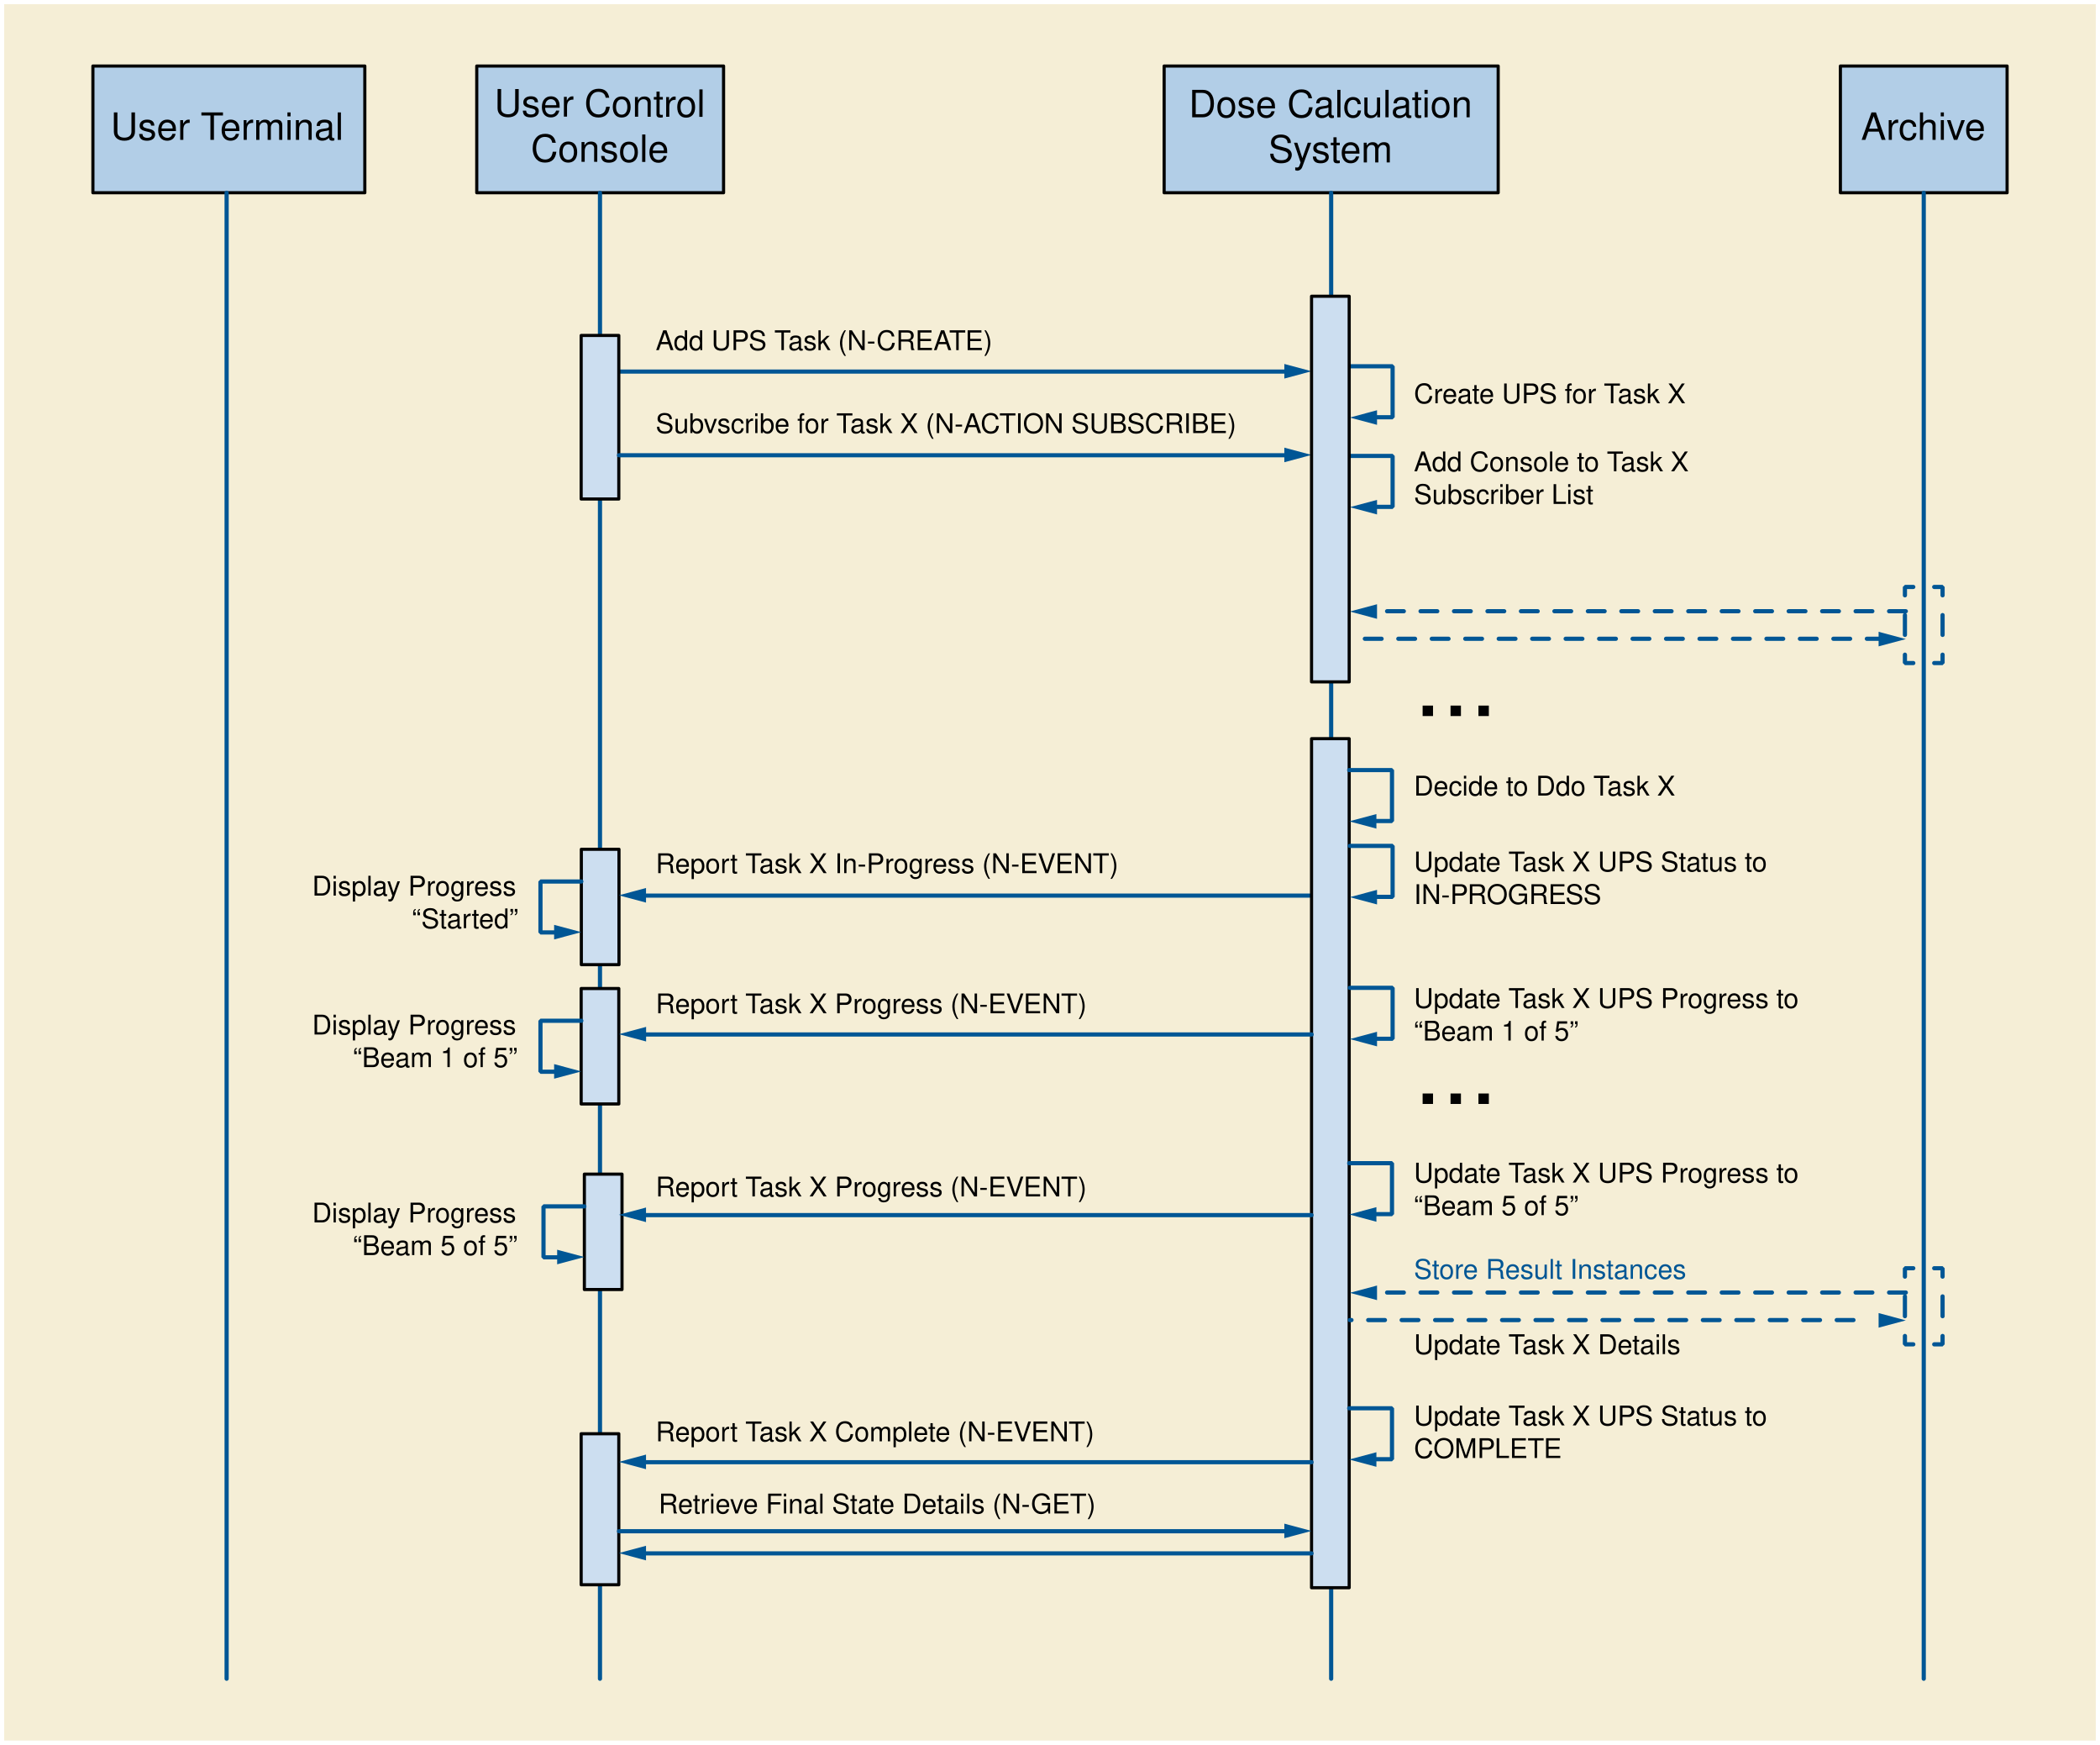
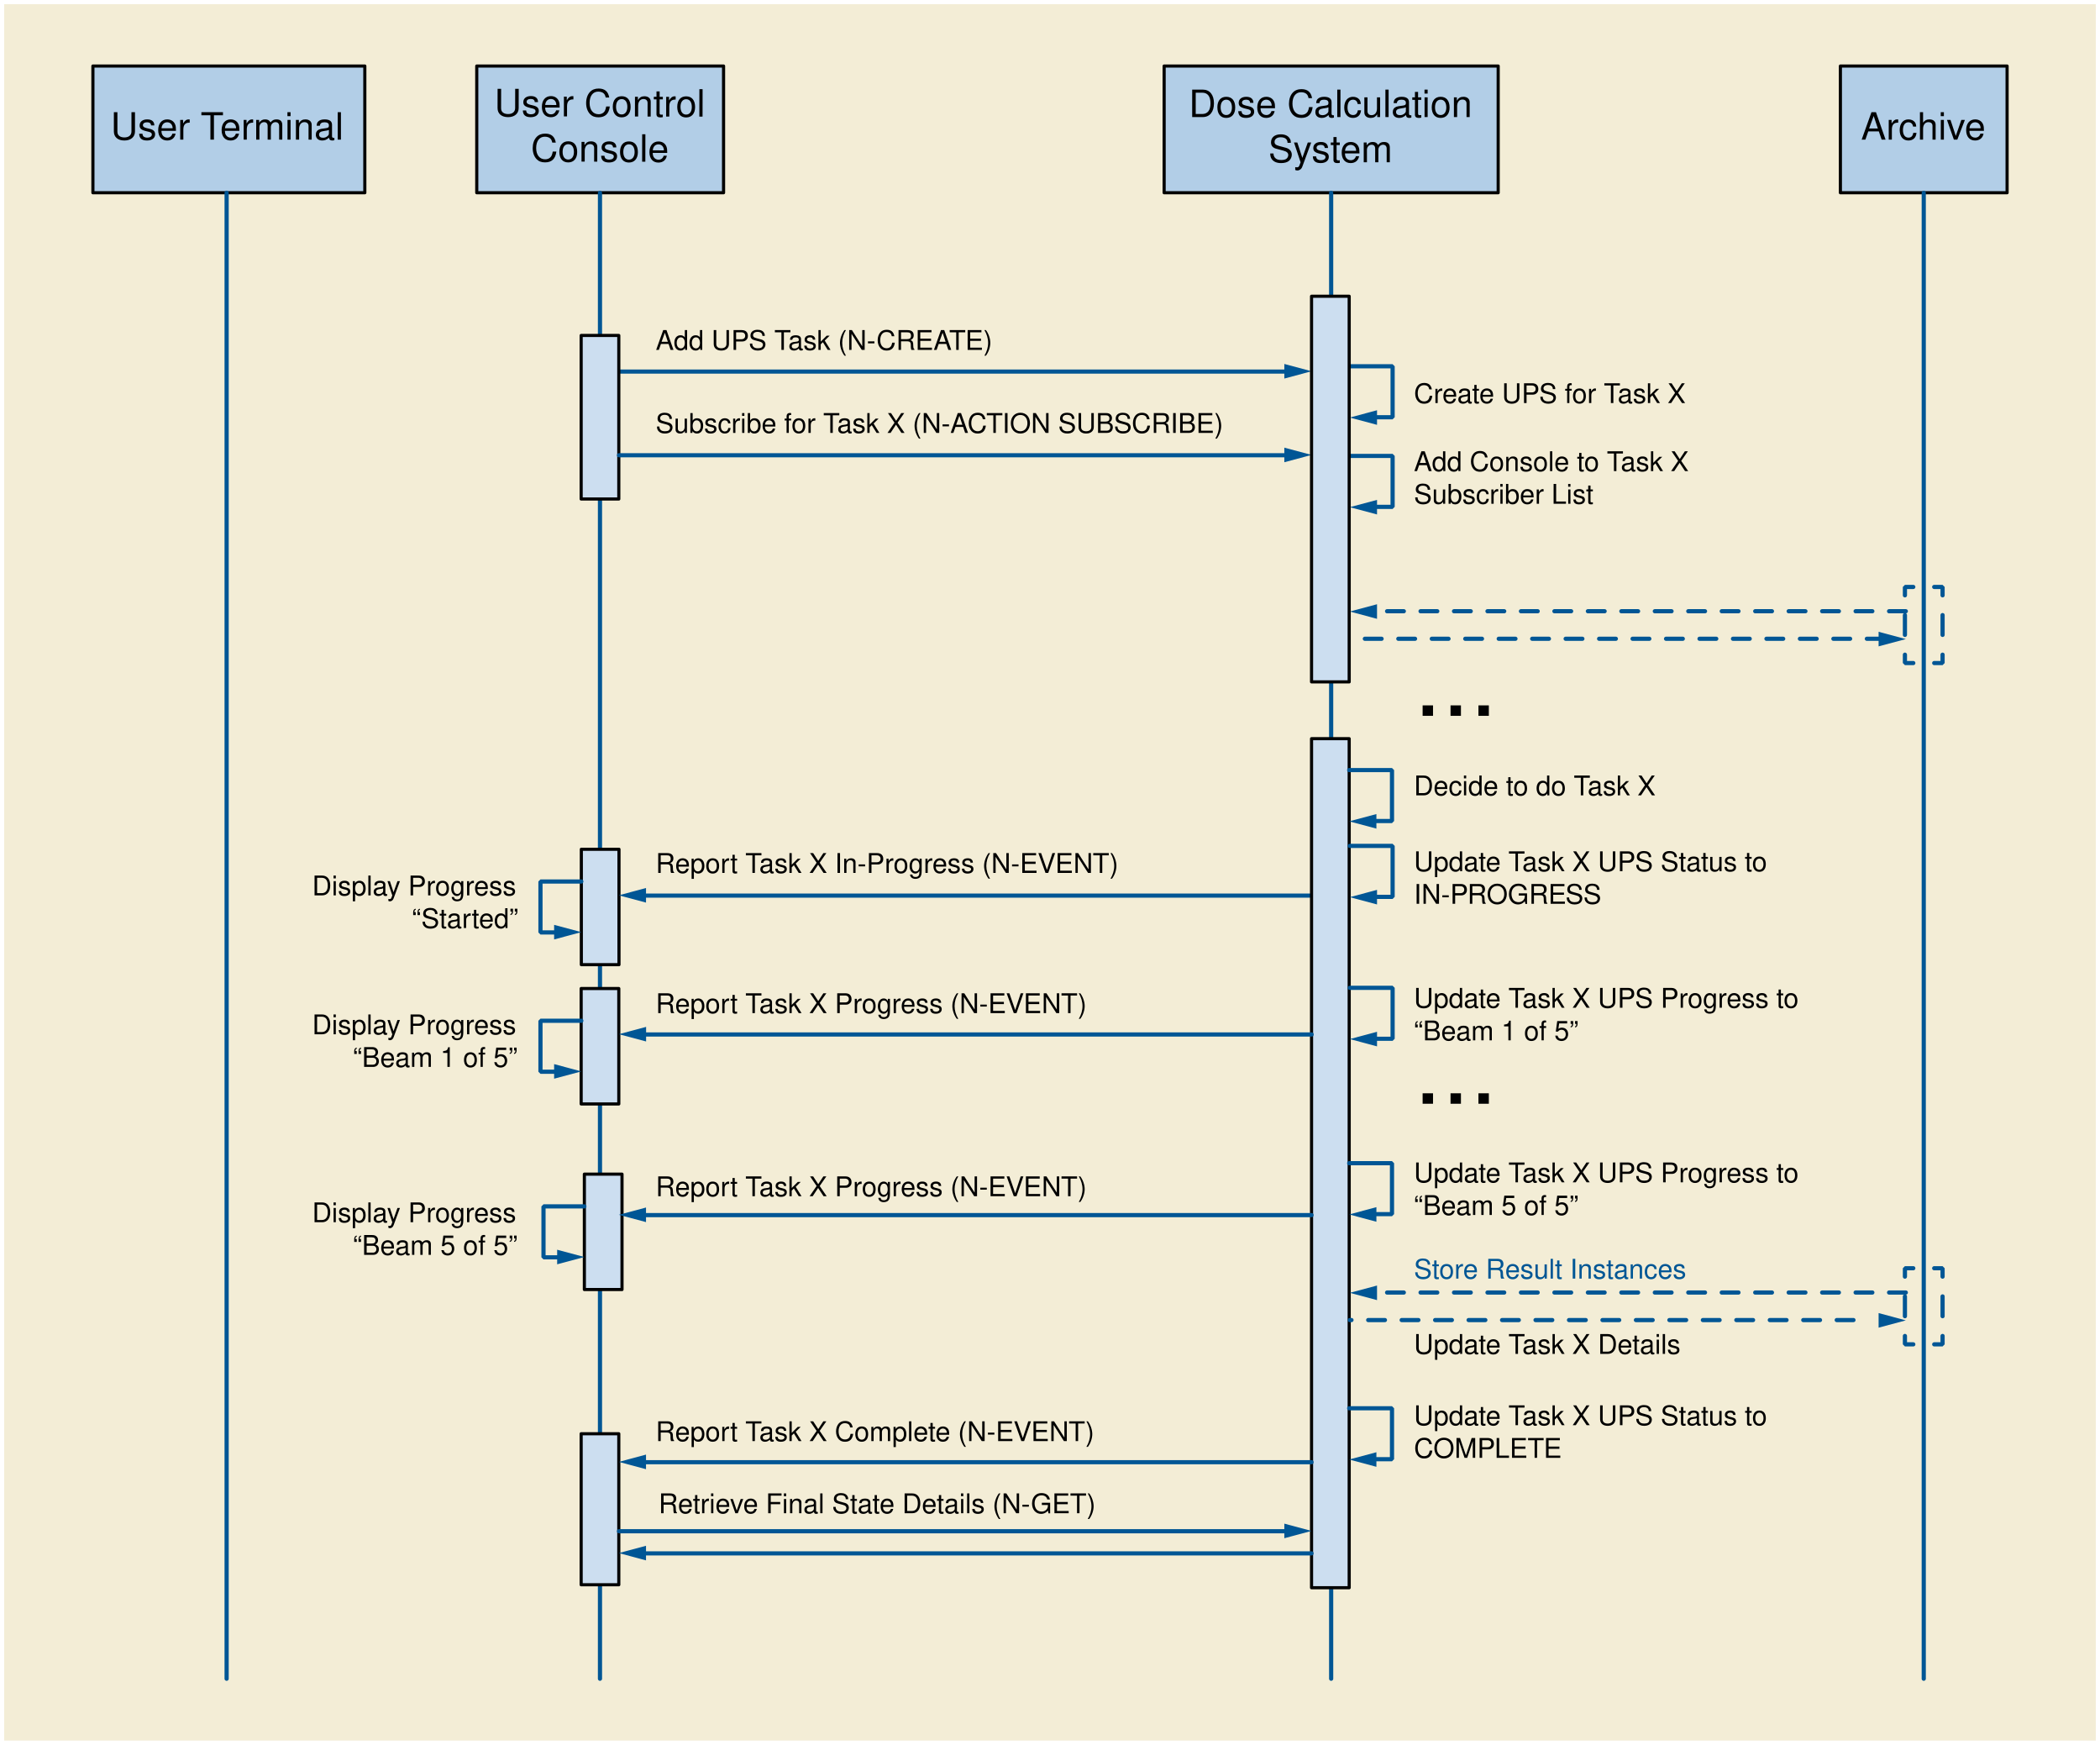
- <svg xmlns="http://www.w3.org/2000/svg" version="1.1" id="Layer_1" x="0px" y="0px" width="502px" height="417px" viewBox="0 0 502 417" enable-background="new 0 0 502 417" xml:space="preserve">
+ <svg xmlns="http://www.w3.org/2000/svg" version="1.1" id="Layer_1" x="0px" y="0px" viewBox="0 0 502 417" enable-background="new 0 0 502 417" xml:space="preserve">
  <defs>
    <style type="text/css">
	text {
	  font-family: Helvetica, Verdana, ArialUnicodeMS, san-serif
	}
	</style>
  </defs>
  <g>
   </g>
  <g>
-     <rect x="1" y="1" fill="#F5EED6" width="500" height="415" />
+     <rect x="1" y="1" fill="#F3EDD6" width="500" height="415" />
    <g>
      <rect x="439.942" y="15.779" fill="#B2CEE7" stroke="#010101" stroke-width="0.75" stroke-linecap="round" stroke-linejoin="round" stroke-miterlimit="1" width="39.85" height="30.289" />
      <rect x="22.209" y="15.778" fill="#B2CEE7" stroke="#010101" stroke-width="0.75" stroke-linecap="round" stroke-linejoin="round" stroke-miterlimit="1" width="65" height="30.289" />
-       <text transform="matrix(1 0 0 1 26.4551 33.4297)" font-size="9">User Terminal</text>
-       <text transform="matrix(1 0 0 1 444.8672 33.4297)" font-size="9">Archive</text>
-       <text transform="matrix(1 0 0 1 156.7437 83.6787)" font-size="6.5">Add UPS Task (N-CREATE)</text>
-       <text transform="matrix(1 0 0 1 337.9834 96.3862)" font-size="6.5">Create UPS for Task X</text>
-       <text transform="matrix(1 0 0 1 74.6147 214.0488)" font-size="6.5">Display Progress</text>
-       <text transform="matrix(1 0 0 1 98.4565 221.8496)" font-size="6.5">“Started”</text>
+       <text transform="matrix(1 0 0 1 26.4551 33.3794)" font-size="9px">User Terminal</text>
+       <text transform="matrix(1 0 0 1 444.8677 33.3794)" font-size="9px">Archive</text>
+       <text transform="matrix(1 0 0 1 156.7437 83.6284)" font-size="6.5px">Add UPS Task (N-CREATE)</text>
+       <text transform="matrix(1 0 0 1 337.9834 96.336)" font-size="6.5px">Create UPS for Task X</text>
+       <text transform="matrix(1 0 0 1 74.6147 213.999)" font-size="6.5px">Display Progress</text>
+       <text transform="matrix(1 0 0 1 98.4565 221.7988)" font-size="6.5px">“Started”</text>
      <rect x="278.284" y="15.778" fill="#B2CEE7" stroke="#010101" stroke-width="0.75" stroke-linecap="round" stroke-linejoin="round" stroke-miterlimit="1" width="79.853" height="30.289" />
-       <text transform="matrix(1 0 0 1 284.1924 28.0293)">
-         <tspan x="0" y="0" font-size="9">Dose Calculation</tspan>
-         <tspan x="19.015" y="10.8" font-size="9">System</tspan>
+       <text transform="matrix(1 0 0 1 284.1924 27.979)">
+         <tspan x="0" y="0" font-size="9px">Dose Calculation</tspan>
+         <tspan x="19.015" y="10.8" font-size="9px">System</tspan>
      </text>
      <polyline fill="none" stroke="#005695" stroke-linecap="round" stroke-miterlimit="1" points="464.367,142.283 464.367,140.283     462.367,140.283   " />
      <polyline fill="none" stroke="#005695" stroke-linecap="round" stroke-miterlimit="1" points="457.367,140.283 455.367,140.283     455.367,142.283   " />
      <line fill="none" stroke="#005695" stroke-linecap="round" stroke-miterlimit="1" stroke-dasharray="4.729,4.729" x1="455.367" y1="147.013" x2="455.367" y2="154.106" />
      <polyline fill="none" stroke="#005695" stroke-linecap="round" stroke-miterlimit="1" points="455.367,156.472 455.367,158.472     457.369,158.472   " />
      <polyline fill="none" stroke="#005695" stroke-linecap="round" stroke-miterlimit="1" points="462.371,158.472 464.367,158.472     464.367,156.472   " />
-       <line fill="none" stroke="#005695" stroke-linecap="round" stroke-miterlimit="1" stroke-dasharray="4.729,4.729" x1="464.367" y1="151.742" x2="464.367" y2="144.647" />
+       <line fill="none" stroke="#005695" stroke-linecap="round" stroke-miterlimit="1" stroke-dasharray="4.729,4.729" x1="464.367" y1="151.742" x2="464.367" y2="144.648" />
      <line fill="none" stroke="#005695" stroke-linecap="round" stroke-miterlimit="1" x1="147.966" y1="88.805" x2="308.205" y2="88.805" />
      <polygon fill="#005695" points="307.016,90.475 313.52,88.732 307.016,86.988   " />
      <line fill="none" stroke="#005695" stroke-linecap="round" stroke-miterlimit="1" x1="54.174" y1="46.068" x2="54.174" y2="401.222" />
      <line fill="none" stroke="#005695" stroke-linecap="round" stroke-linejoin="round" stroke-dasharray="4,4" x1="455.58" y1="146.086" x2="327.984" y2="146.086" />
      <polygon fill="#005695" points="329.174,144.416 322.67,146.158 329.174,147.902   " />
      <line fill="none" stroke="#005695" stroke-linecap="round" stroke-linejoin="round" stroke-dasharray="4,4" x1="450.266" y1="152.668" x2="322.67" y2="152.668" />
      <polygon fill="#005695" points="449.076,150.998 455.582,152.74 449.076,154.484   " />
      <polyline fill="none" stroke="#005695" stroke-linecap="round" stroke-miterlimit="1" points="322.67,87.545 332.9,87.545     332.9,99.722 327.986,99.722   " />
      <polygon fill="#005695" points="329.174,98.051 322.67,99.793 329.174,101.537   " />
      <polyline fill="none" stroke="#005695" stroke-linecap="round" stroke-miterlimit="1" points="322.67,108.967 332.9,108.967     332.9,121.143 327.984,121.143   " />
      <polygon fill="#005695" points="329.174,119.473 322.67,121.215 329.174,122.958   " />
      <rect x="113.967" y="15.779" fill="#B2CEE7" stroke="#010101" stroke-width="0.75" stroke-linecap="round" stroke-linejoin="round" stroke-miterlimit="1" width="59" height="30.289" />
-       <text transform="matrix(1 0.0018 -0.0018 1 118.1714 27.8379)">
-         <tspan x="0" y="0" font-size="9">User Control</tspan>
-         <tspan x="8.747" y="10.8" font-size="9">Console</tspan>
+       <text transform="matrix(1 0.0018 -0.0018 1 118.1714 27.7874)">
+         <tspan x="0" y="0" font-size="9px">User Control</tspan>
+         <tspan x="8.747" y="10.8" font-size="9px">Console</tspan>
      </text>
      <line fill="none" stroke="#005695" stroke-linecap="round" stroke-miterlimit="1" x1="143.423" y1="46.08" x2="143.423" y2="401.222" />
      <rect x="138.924" y="80.179" fill="#CCDEF0" width="9" height="39.085" />
      <rect x="138.924" y="80.179" fill="none" stroke="#010101" stroke-width="0.75" stroke-linecap="round" stroke-linejoin="round" stroke-miterlimit="1" width="9" height="39.085" />
-       <rect x="138.966" y="202.978" fill="#CCDEF0" width="9" height="27.584" />
-       <rect x="138.966" y="202.978" fill="none" stroke="#010101" stroke-width="0.75" stroke-linecap="round" stroke-linejoin="round" stroke-miterlimit="1" width="9" height="27.584" />
+       <rect x="138.966" y="202.977" fill="#CCDEF0" width="9" height="27.584" />
+       <rect x="138.966" y="202.977" fill="none" stroke="#010101" stroke-width="0.75" stroke-linecap="round" stroke-linejoin="round" stroke-miterlimit="1" width="9" height="27.584" />
      <rect x="138.924" y="236.263" fill="#CCDEF0" width="9" height="27.584" />
      <rect x="138.924" y="236.263" fill="none" stroke="#010101" stroke-width="0.75" stroke-linecap="round" stroke-linejoin="round" stroke-miterlimit="1" width="9" height="27.584" />
      <rect x="139.691" y="280.624" fill="#CCDEF0" width="9" height="27.584" />
      <rect x="139.691" y="280.624" fill="none" stroke="#010101" stroke-width="0.75" stroke-linecap="round" stroke-linejoin="round" stroke-miterlimit="1" width="9" height="27.584" />
      <line fill="none" stroke="#005695" stroke-linecap="round" stroke-miterlimit="1" x1="147.966" y1="108.805" x2="308.205" y2="108.805" />
      <polygon fill="#005695" points="307.016,110.475 313.52,108.732 307.016,106.988   " />
-       <text transform="matrix(1 0 0 1 156.7373 103.5117)" font-size="6.5">Subvscribe for Task X (N-ACTION SUBSCRIBE)</text>
+       <text transform="matrix(1 0 0 1 156.7373 103.4614)" font-size="6.5px">Subscribe for Task X (N-ACTION SUBSCRIBE)</text>
      <polyline fill="none" stroke="#005695" stroke-linecap="round" stroke-miterlimit="1" points="138.966,210.683 129.197,210.683     129.197,222.858 133.65,222.858   " />
      <polygon fill="#005695" points="132.462,224.528 138.967,222.786 132.462,221.042   " />
      <polyline fill="none" stroke="#005695" stroke-linecap="round" stroke-miterlimit="1" points="138.966,243.967 129.197,243.967     129.197,256.143 133.65,256.143   " />
      <polygon fill="#005695" points="132.462,257.812 138.967,256.07 132.462,254.326   " />
      <polyline fill="none" stroke="#005695" stroke-linecap="round" stroke-miterlimit="1" points="139.691,288.329 129.923,288.329     129.923,300.505 134.376,300.505   " />
-       <polygon fill="#005695" points="133.188,302.175 139.692,300.433 133.188,298.688   " />
+       <polygon fill="#005695" points="133.188,302.175 139.692,300.433 133.188,298.689   " />
      <line fill="none" stroke="#005695" stroke-linecap="round" stroke-miterlimit="1" x1="153.238" y1="214.054" x2="313.521" y2="214.054" />
      <polygon fill="#005695" points="154.428,215.724 147.924,213.981 154.428,212.237   " />
      <polyline fill="#CCDEF0" points="147.923,378.764 147.923,342.67 138.923,342.67 138.923,378.764   " />
      <rect x="138.923" y="342.67" fill="none" stroke="#010101" stroke-width="0.75" stroke-linecap="round" stroke-linejoin="round" stroke-miterlimit="1" width="9" height="36.094" />
-       <text transform="matrix(1 0 0 1 74.6128 247.2451)" font-size="6.5">Display Progress</text>
-       <text transform="matrix(1 0 0 1 84.3628 255.0449)" font-size="6.5">“Beam 1 of 5”</text>
-       <text transform="matrix(1 0 0 1 74.6128 292.166)" font-size="6.5">Display Progress</text>
-       <text transform="matrix(1 0 0 1 84.3628 299.9668)" font-size="6.5">“Beam 5 of 5”</text>
+       <text transform="matrix(1 0 0 1 74.6128 247.1948)" font-size="6.5px">Display Progress</text>
+       <text transform="matrix(1 0 0 1 84.3628 254.9946)" font-size="6.5px">“Beam 1 of 5”</text>
+       <text transform="matrix(1 0 0 1 74.6128 292.1162)" font-size="6.5px">Display Progress</text>
+       <text transform="matrix(1 0 0 1 84.3628 299.916)" font-size="6.5px">“Beam 5 of 5”</text>
      <line fill="none" stroke="#005695" stroke-linecap="round" stroke-miterlimit="1" x1="318.211" y1="46.08" x2="318.211" y2="401.222" />
      <rect x="313.521" y="70.804" fill="#CCDEF0" width="9" height="92.168" />
      <rect x="313.521" y="70.804" fill="none" stroke="#010101" stroke-width="0.75" stroke-linecap="round" stroke-linejoin="round" stroke-miterlimit="1" width="9" height="92.168" />
      <rect x="313.521" y="176.546" fill="#CCDEF0" width="9" height="202.926" />
      <rect x="313.521" y="176.546" fill="none" stroke="#010101" stroke-width="0.75" stroke-linecap="round" stroke-linejoin="round" stroke-miterlimit="1" width="9" height="202.926" />
      <line fill="none" stroke="#005695" stroke-linecap="round" stroke-miterlimit="1" x1="153.26" y1="247.245" x2="313.543" y2="247.245" />
      <polygon fill="#005695" points="154.449,248.915 147.945,247.173 154.449,245.43   " />
      <line fill="none" stroke="#005695" stroke-linecap="round" stroke-miterlimit="1" x1="153.238" y1="290.417" x2="313.521" y2="290.417" />
      <polygon fill="#005695" points="154.428,292.087 147.924,290.345 154.428,288.601   " />
      <line fill="none" stroke="#005695" stroke-linecap="round" stroke-miterlimit="1" x1="153.238" y1="349.472" x2="313.521" y2="349.472" />
      <polygon fill="#005695" points="154.428,351.142 147.924,349.399 154.428,347.655   " />
      <line fill="none" stroke="#005695" stroke-linecap="round" stroke-miterlimit="1" x1="147.966" y1="365.972" x2="308.205" y2="365.972" />
      <polygon fill="#005695" points="307.016,367.642 313.52,365.899 307.016,364.155   " />
      <line fill="none" stroke="#005695" stroke-linecap="round" stroke-miterlimit="1" x1="153.238" y1="371.264" x2="313.521" y2="371.264" />
      <polygon fill="#005695" points="154.428,372.934 147.924,371.191 154.428,369.448   " />
-       <text transform="matrix(1 0 0 1 156.7373 208.6816)" font-size="6.5">Report Task X In-Progress (N-EVENT)</text>
-       <text transform="matrix(1 0 0 1 156.7373 242.1826)" font-size="6.5">Report Task X Progress (N-EVENT)</text>
-       <text transform="matrix(1 0 0 1 156.7373 285.9473)" font-size="6.5">Report Task X Progress (N-EVENT)</text>
-       <text transform="matrix(1 0 0 1 156.7373 344.4805)" font-size="6.5">Report Task X Complete (N-EVENT)</text>
-       <text transform="matrix(1 0 0 1 157.4263 361.7168)" font-size="6.5">Retrieve Final State Details (N-GET)</text>
-       <text transform="matrix(1 0 0 1 337.9902 112.644)" font-size="6.5">Add Console to Task X </text>
-       <text transform="matrix(1 0 0 1 337.9902 120.4438)" font-size="6.5">Subscriber List</text>
+       <text transform="matrix(1 0 0 1 156.7373 208.6314)" font-size="6.5px">Report Task X In-Progress (N-EVENT)</text>
+       <text transform="matrix(1 0 0 1 156.7373 242.1323)" font-size="6.5px">Report Task X Progress (N-EVENT)</text>
+       <text transform="matrix(1 0 0 1 156.7373 285.897)" font-size="6.5px">Report Task X Progress (N-EVENT)</text>
+       <text transform="matrix(1 0 0 1 156.7373 344.4297)" font-size="6.5px">Report Task X Complete (N-EVENT)</text>
+       <text transform="matrix(1 0 0 1 157.4263 361.667)" font-size="6.5px">Retrieve Final State Details (N-GET)</text>
+       <text transform="matrix(1 0 0 1 337.9902 112.5938)" font-size="6.5px">Add Console to Task X </text>
+       <text transform="matrix(1 0 0 1 337.9902 120.3936)" font-size="6.5px">Subscriber List</text>
      <polyline fill="none" stroke="#005695" stroke-linecap="round" stroke-miterlimit="1" points="464.367,305.114 464.367,303.114     462.367,303.114   " />
      <polyline fill="none" stroke="#005695" stroke-linecap="round" stroke-miterlimit="1" points="457.367,303.114 455.367,303.114     455.367,305.114   " />
-       <line fill="none" stroke="#005695" stroke-linecap="round" stroke-miterlimit="1" stroke-dasharray="4.729,4.729" x1="455.367" y1="309.845" x2="455.367" y2="316.938" />
+       <line fill="none" stroke="#005695" stroke-linecap="round" stroke-miterlimit="1" stroke-dasharray="4.729,4.729" x1="455.367" y1="309.845" x2="455.367" y2="316.939" />
      <polyline fill="none" stroke="#005695" stroke-linecap="round" stroke-miterlimit="1" points="455.367,319.304 455.367,321.304     457.369,321.304   " />
      <polyline fill="none" stroke="#005695" stroke-linecap="round" stroke-miterlimit="1" points="462.371,321.304 464.367,321.304     464.367,319.304   " />
      <line fill="none" stroke="#005695" stroke-linecap="round" stroke-miterlimit="1" stroke-dasharray="4.729,4.729" x1="464.367" y1="314.574" x2="464.367" y2="307.479" />
      <line fill="none" stroke="#005695" stroke-linecap="round" stroke-miterlimit="1" x1="459.867" y1="46.08" x2="459.867" y2="401.222" />
      <line fill="none" stroke="#005695" stroke-linecap="round" stroke-linejoin="round" stroke-dasharray="4,4" x1="455.58" y1="308.918" x2="327.984" y2="308.918" />
      <polygon fill="#005695" points="329.174,307.248 322.67,308.99 329.174,310.734   " />
      <line fill="none" stroke="#005695" stroke-linecap="round" stroke-linejoin="round" stroke-dasharray="4,4" x1="443.066" y1="315.5" x2="322.67" y2="315.5" />
      <polygon fill="#005695" points="449.076,313.83 455.582,315.572 449.076,317.316   " />
-       <polyline fill="none" stroke="#005695" stroke-linecap="round" stroke-miterlimit="1" points="322.521,184.054 332.752,184.054     332.752,196.229 327.838,196.229   " />
+       <polyline fill="none" stroke="#005695" stroke-linecap="round" stroke-miterlimit="1" points="322.521,184.054 332.752,184.054     332.752,196.23 327.838,196.23   " />
      <polygon fill="#005695" points="329.025,194.56 322.521,196.302 329.025,198.045   " />
      <polyline fill="none" stroke="#005695" stroke-linecap="round" stroke-miterlimit="1" points="322.67,202.175 332.9,202.175     332.9,214.351 327.986,214.351   " />
      <polygon fill="#005695" points="329.174,212.681 322.67,214.422 329.174,216.166   " />
-       <polyline fill="none" stroke="#005695" stroke-linecap="round" stroke-miterlimit="1" points="322.67,236.095 332.9,236.095     332.9,248.271 327.986,248.271   " />
+       <polyline fill="none" stroke="#005695" stroke-linecap="round" stroke-miterlimit="1" points="322.67,236.095 332.9,236.095     332.9,248.27 327.986,248.27   " />
      <polygon fill="#005695" points="329.174,246.601 322.67,248.342 329.174,250.086   " />
      <polyline fill="none" stroke="#005695" stroke-linecap="round" stroke-miterlimit="1" points="322.521,336.582 332.752,336.582     332.752,348.759 327.838,348.759   " />
      <polygon fill="#005695" points="329.025,347.088 322.521,348.83 329.025,350.574   " />
      <polyline fill="none" stroke="#005695" stroke-linecap="round" stroke-miterlimit="1" points="322.521,278.009 332.752,278.009     332.752,290.185 327.838,290.185   " />
      <polygon fill="#005695" points="329.025,288.515 322.521,290.257 329.025,292.001   " />
-       <text transform="matrix(1 0 0 1 337.9824 190.1416)" font-size="6.5">Decide to Ddo Task X</text>
-       <text transform="matrix(1 0 0 1 337.9824 208.2637)" font-size="6.5">Update Task X UPS Status to </text>
-       <text transform="matrix(1 0 0 1 337.9824 216.0635)" font-size="6.5">IN-PROGRESS</text>
-       <text transform="matrix(1 0 0 1 337.9824 240.9004)" font-size="6.5">Update Task X UPS Progress to </text>
-       <text transform="matrix(1 0 0 1 337.9824 248.7002)" font-size="6.5">“Beam 1 of 5”</text>
-       <text transform="matrix(1 0 0 1 337.9824 282.6299)" font-size="6.5">Update Task X UPS Progress to </text>
-       <text transform="matrix(1 0 0 1 337.9824 290.4297)" font-size="6.5">“Beam 5 of 5”</text>
-       <text transform="matrix(1 0 0 1 337.9893 305.6465)" fill="#005695" font-size="6.5">Store Result Instances</text>
-       <text transform="matrix(1 0 0 1 337.9893 323.6328)" font-size="6.5">Update Task X Details</text>
-       <text transform="matrix(1 0 0 1 337.9893 340.6758)" font-size="6.5">Update Task X UPS Status to </text>
-       <text transform="matrix(1 0 0 1 337.9893 348.4746)" font-size="6.5">COMPLETE</text>
-       <text transform="matrix(1 0 0 1 337.9824 171.1377)" fill="#010101" font-size="24">...</text>
-       <text transform="matrix(1 0 0 1 337.9824 263.8496)" fill="#010101" font-size="24">...</text>
+       <text transform="matrix(1 0 0 1 337.9824 190.0913)" font-size="6.5px">Decide to do Task X</text>
+       <text transform="matrix(1 0 0 1 337.9824 208.2134)" font-size="6.5px">Update Task X UPS Status to </text>
+       <text transform="matrix(1 0 0 1 337.9824 216.0132)" font-size="6.5px">IN-PROGRESS</text>
+       <text transform="matrix(1 0 0 1 337.9824 240.8496)" font-size="6.5px">Update Task X UPS Progress to </text>
+       <text transform="matrix(1 0 0 1 337.9824 248.6499)" font-size="6.5px">“Beam 1 of 5”</text>
+       <text transform="matrix(1 0 0 1 337.9824 282.5796)" font-size="6.5px">Update Task X UPS Progress to </text>
+       <text transform="matrix(1 0 0 1 337.9824 290.3799)" font-size="6.5px">“Beam 5 of 5”</text>
+       <text transform="matrix(1 0 0 1 337.9893 305.5962)" fill="#005695" font-size="6.5px">Store Result Instances</text>
+       <text transform="matrix(1 0 0 1 337.9893 323.582)" font-size="6.5px">Update Task X Details</text>
+       <text transform="matrix(1 0 0 1 337.9893 340.625)" font-size="6.5px">Update Task X UPS Status to </text>
+       <text transform="matrix(1 0 0 1 337.9893 348.4248)" font-size="6.5px">COMPLETE</text>
+       <text transform="matrix(1 0 0 1 337.9824 171.0874)" fill="#010101" font-size="24px">...</text>
+       <text transform="matrix(1 0 0 1 337.9824 263.7993)" fill="#010101" font-size="24px">...</text>
    </g>
  </g>
</svg>
